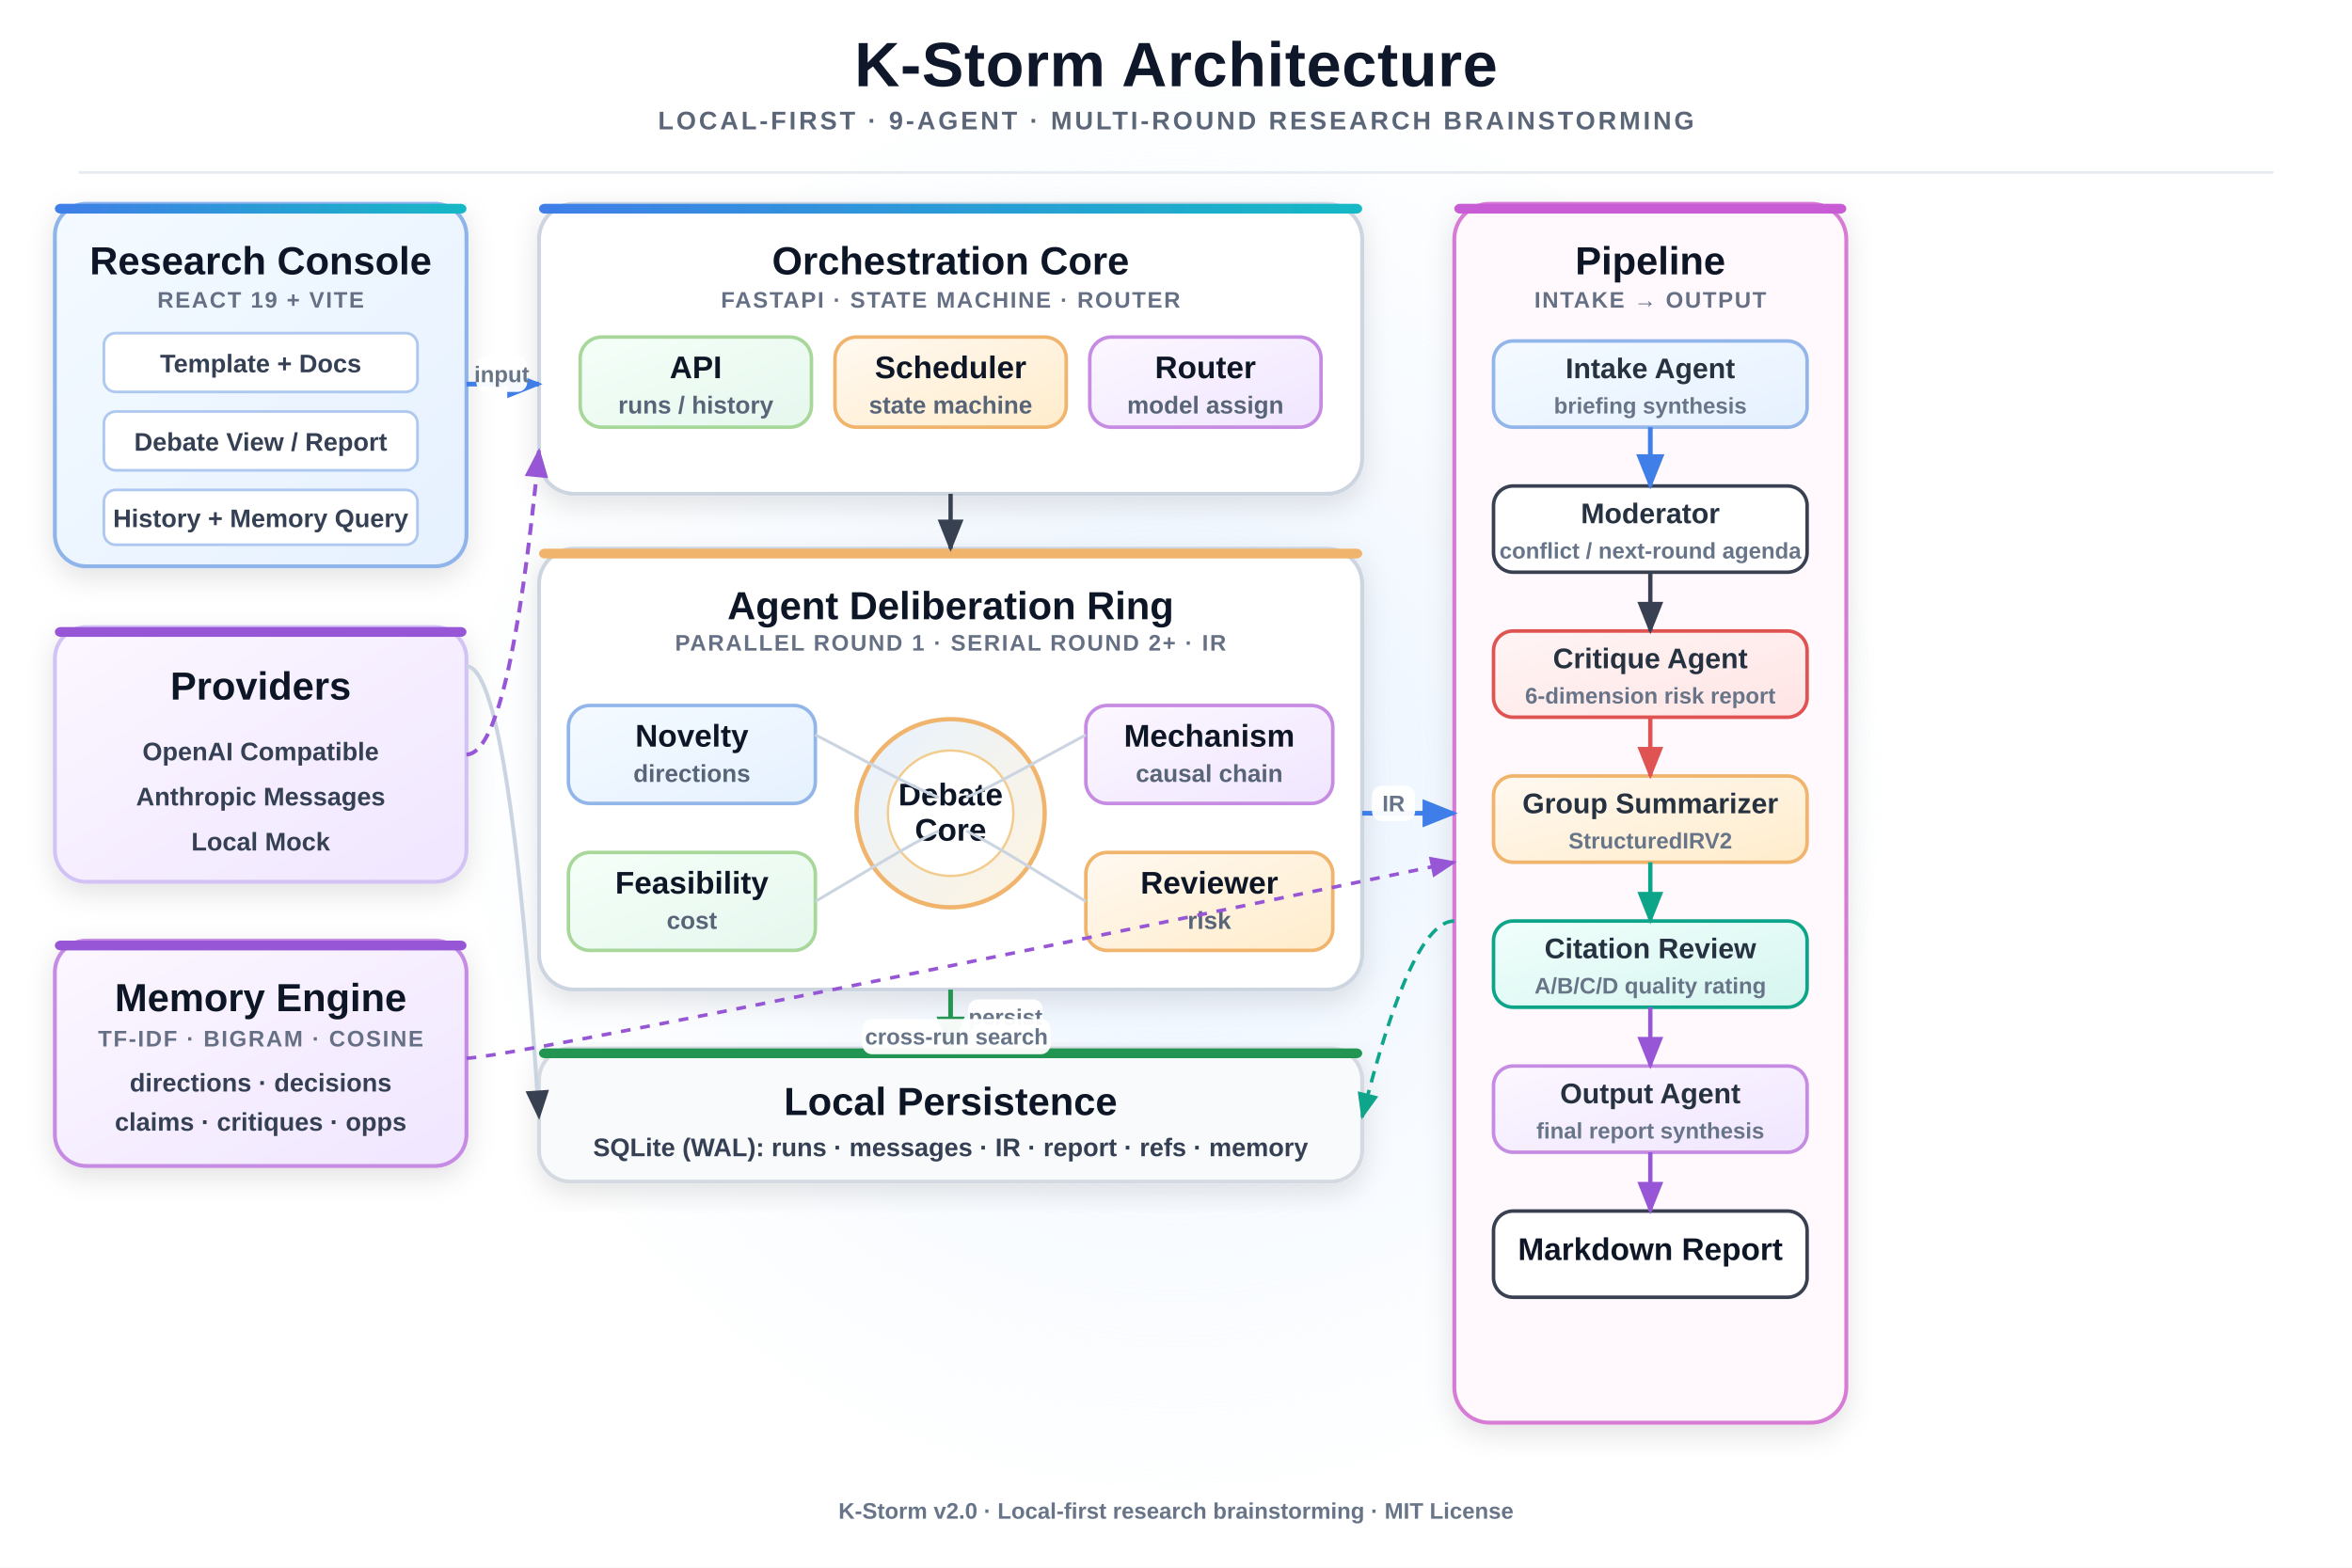
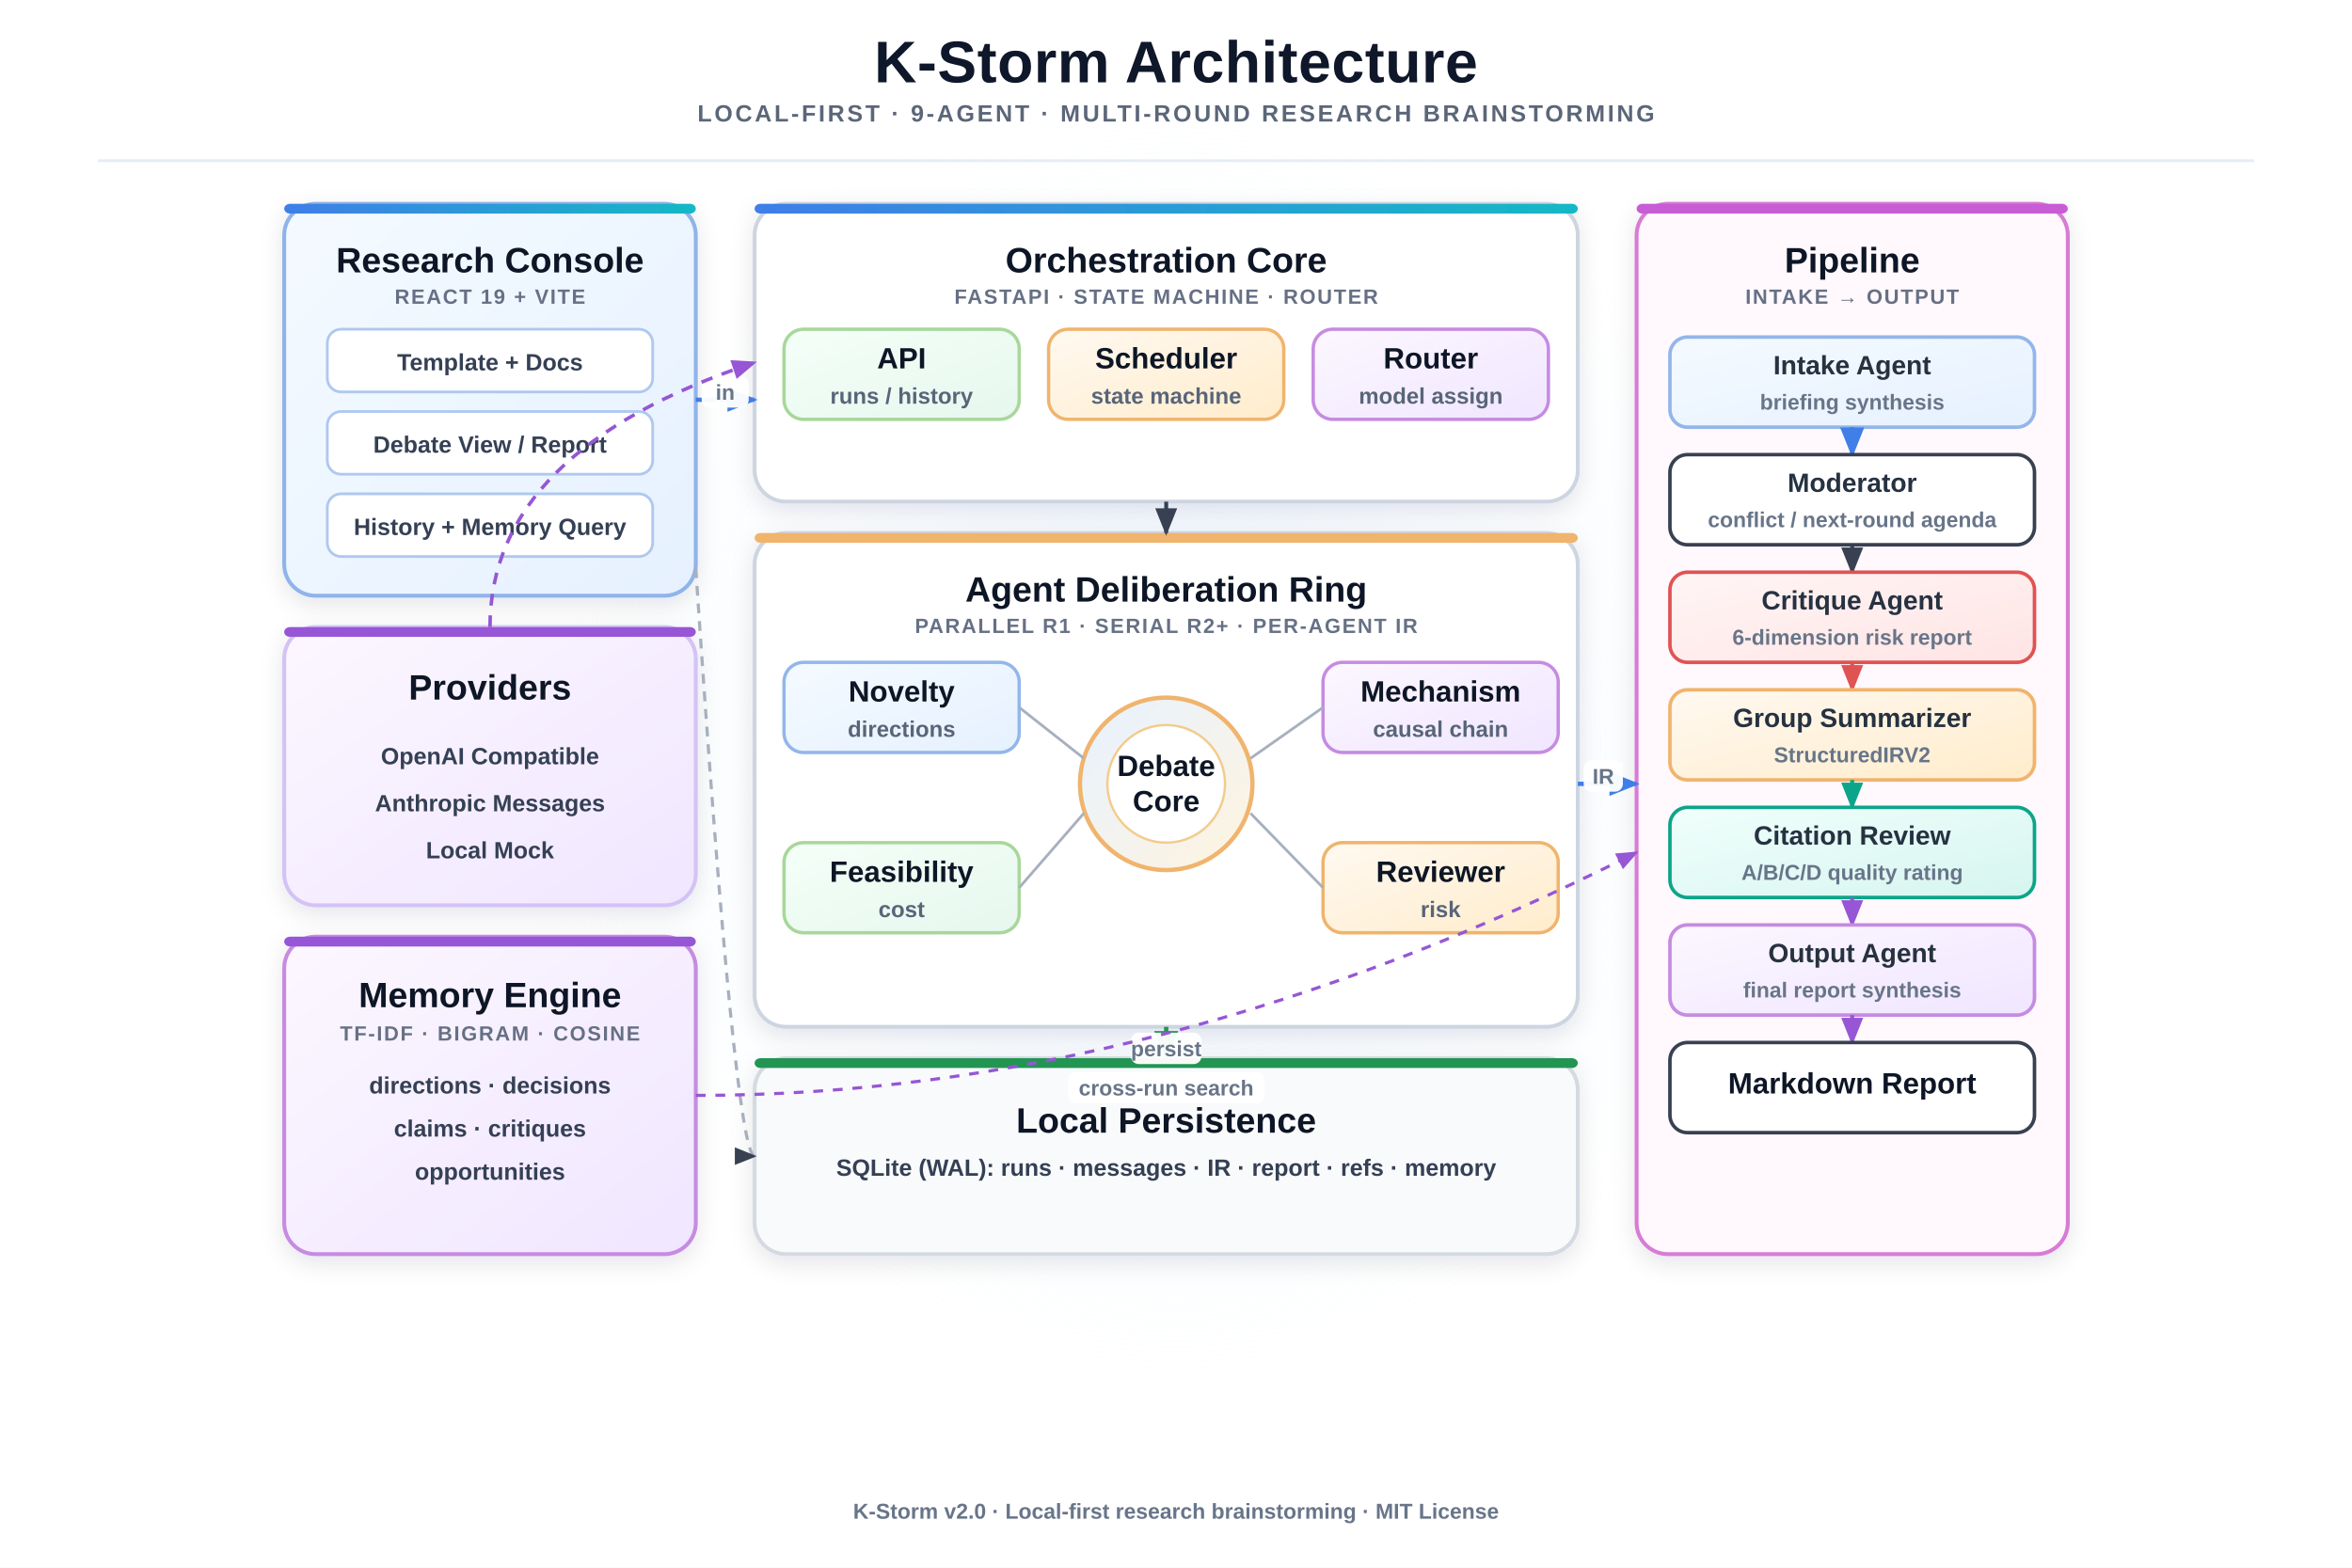
<svg xmlns="http://www.w3.org/2000/svg" width="2400" height="1600" viewBox="0 0 1200 800" font-family="Arial, Helvetica, 'Segoe UI', sans-serif" shape-rendering="geometricPrecision" text-rendering="optimizeLegibility">
  <defs>
-     <filter id="shadow" x="-12%" y="-12%" width="124%" height="135%">
-       <feDropShadow dx="0" dy="5" stdDeviation="7" flood-color="#0F172A" flood-opacity="0.11" />
+     <filter id="sh" x="-10%" y="-10%" width="120%" height="130%">
+       <feDropShadow dx="0" dy="4" stdDeviation="6" flood-color="#0F172A" flood-opacity="0.10" />
    </filter>
-     <radialGradient id="halo" cx="50%" cy="50%" r="60%">
-       <stop offset="0%" stop-color="#DCEBFF" stop-opacity="0.7" />
-       <stop offset="70%" stop-color="#F0F7FF" stop-opacity="0.25" />
+     <radialGradient id="halo" cx="50%" cy="50%" r="55%">
+       <stop offset="0%" stop-color="#DCEBFF" stop-opacity="0.60" />
+       <stop offset="65%" stop-color="#F0F7FF" stop-opacity="0.20" />
      <stop offset="100%" stop-color="#FFFFFF" stop-opacity="0" />
    </radialGradient>
-     <linearGradient id="blueSoft" x1="0" y1="0" x2="1" y2="1">
+     <linearGradient id="gBlue" x1="0" y1="0" x2="1" y2="1">
      <stop offset="0%" stop-color="#F4FAFF" />
      <stop offset="100%" stop-color="#E6F1FF" />
    </linearGradient>
-     <linearGradient id="greenSoft" x1="0" y1="0" x2="1" y2="1">
+     <linearGradient id="gGreen" x1="0" y1="0" x2="1" y2="1">
      <stop offset="0%" stop-color="#F4FFF8" />
      <stop offset="100%" stop-color="#E6F7EE" />
    </linearGradient>
-     <linearGradient id="purpleSoft" x1="0" y1="0" x2="1" y2="1">
+     <linearGradient id="gPurple" x1="0" y1="0" x2="1" y2="1">
      <stop offset="0%" stop-color="#FCF7FF" />
      <stop offset="100%" stop-color="#F0E6FF" />
    </linearGradient>
-     <linearGradient id="orangeSoft" x1="0" y1="0" x2="1" y2="1">
+     <linearGradient id="gOrange" x1="0" y1="0" x2="1" y2="1">
      <stop offset="0%" stop-color="#FFF9F1" />
      <stop offset="100%" stop-color="#FFECCB" />
    </linearGradient>
-     <linearGradient id="redSoft" x1="0" y1="0" x2="1" y2="1">
+     <linearGradient id="gRed" x1="0" y1="0" x2="1" y2="1">
      <stop offset="0%" stop-color="#FFF5F5" />
      <stop offset="100%" stop-color="#FFE4E4" />
    </linearGradient>
-     <linearGradient id="tealSoft" x1="0" y1="0" x2="1" y2="1">
+     <linearGradient id="gTeal" x1="0" y1="0" x2="1" y2="1">
      <stop offset="0%" stop-color="#F0FFFC" />
      <stop offset="100%" stop-color="#D6F5EF" />
    </linearGradient>
-     <linearGradient id="coreGrad" x1="0" y1="0" x2="1" y2="1">
+     <linearGradient id="gCore" x1="0" y1="0" x2="1" y2="1">
      <stop offset="0%" stop-color="#E7F2FF" />
      <stop offset="100%" stop-color="#FFF4DF" />
    </linearGradient>
-     <linearGradient id="barBlue" x1="0" y1="0" x2="1" y2="0">
+     <linearGradient id="gBar" x1="0" y1="0" x2="1" y2="0">
      <stop offset="0%" stop-color="#3F7EE8" />
      <stop offset="100%" stop-color="#16B8C5" />
    </linearGradient>
-     <marker id="arrowBlue" viewBox="0 0 10 8" refX="9" refY="4" markerWidth="8" markerHeight="6" orient="auto">
+     <marker id="aBlue" viewBox="0 0 10 8" refX="9" refY="4" markerWidth="7" markerHeight="6" orient="auto">
      <path d="M0 0L10 4L0 8Z" fill="#3F7EE8" />
    </marker>
-     <marker id="arrowDark" viewBox="0 0 10 8" refX="9" refY="4" markerWidth="8" markerHeight="6" orient="auto">
+     <marker id="aDark" viewBox="0 0 10 8" refX="9" refY="4" markerWidth="7" markerHeight="6" orient="auto">
      <path d="M0 0L10 4L0 8Z" fill="#374151" />
    </marker>
-     <marker id="arrowGreen" viewBox="0 0 10 8" refX="9" refY="4" markerWidth="8" markerHeight="6" orient="auto">
+     <marker id="aGreen" viewBox="0 0 10 8" refX="9" refY="4" markerWidth="7" markerHeight="6" orient="auto">
      <path d="M0 0L10 4L0 8Z" fill="#239553" />
    </marker>
-     <marker id="arrowPurple" viewBox="0 0 10 8" refX="9" refY="4" markerWidth="8" markerHeight="6" orient="auto">
+     <marker id="aPurple" viewBox="0 0 10 8" refX="9" refY="4" markerWidth="7" markerHeight="6" orient="auto">
      <path d="M0 0L10 4L0 8Z" fill="#9656D5" />
    </marker>
-     <marker id="arrowRed" viewBox="0 0 10 8" refX="9" refY="4" markerWidth="8" markerHeight="6" orient="auto">
+     <marker id="aRed" viewBox="0 0 10 8" refX="9" refY="4" markerWidth="7" markerHeight="6" orient="auto">
      <path d="M0 0L10 4L0 8Z" fill="#E05252" />
    </marker>
-     <marker id="arrowTeal" viewBox="0 0 10 8" refX="9" refY="4" markerWidth="8" markerHeight="6" orient="auto">
+     <marker id="aTeal" viewBox="0 0 10 8" refX="9" refY="4" markerWidth="7" markerHeight="6" orient="auto">
      <path d="M0 0L10 4L0 8Z" fill="#0EA58A" />
    </marker>
    <style>
-       .title  { font-size: 32px; font-weight: 900; fill: #0F172A; letter-spacing: .3px; }
-       .subtitle { font-size: 13px; font-weight: 800; fill: #5B6678; letter-spacing: 1.4px; }
-       .section { font-size: 20px; font-weight: 900; fill: #111827; }
-       .sectionSub { font-size: 11.5px; font-weight: 800; fill: #667085; letter-spacing: .8px; }
-       .node   { font-size: 16px; font-weight: 900; fill: #111827; }
-       .nodeSub { font-size: 12.5px; font-weight: 750; fill: #596579; }
-       .body   { font-size: 14.5px; font-weight: 800; fill: #253041; }
-       .bodyS  { font-size: 13px; font-weight: 800; fill: #344054; }
-       .tiny   { font-size: 11.5px; font-weight: 750; fill: #687589; }
-       .blueFlow  { stroke: #3F7EE8; stroke-width: 2.4; fill: none; marker-end: url(#arrowBlue); }
-       .darkFlow  { stroke: #374151; stroke-width: 2.2; fill: none; marker-end: url(#arrowDark); }
-       .greenFlow { stroke: #239553; stroke-width: 2.4; fill: none; marker-end: url(#arrowGreen); }
-       .purpleFlow { stroke: #9656D5; stroke-width: 2.2; fill: none; marker-end: url(#arrowPurple); }
-       .redFlow   { stroke: #E05252; stroke-width: 2.2; fill: none; marker-end: url(#arrowRed); }
-       .tealFlow  { stroke: #0EA58A; stroke-width: 2.2; fill: none; marker-end: url(#arrowTeal); }
-       .dashFlow  { stroke: #5F8BE8; stroke-width: 2; fill: none; stroke-dasharray: 7 5; marker-end: url(#arrowBlue); }
-       .memDash   { stroke: #9656D5; stroke-width: 1.8; fill: none; stroke-dasharray: 5 5; marker-end: url(#arrowPurple); }
+       .ttl  { font-size:30px; font-weight:900; fill:#0F172A; letter-spacing:.3px }
+       .sub  { font-size:12px; font-weight:800; fill:#5B6678; letter-spacing:1.3px }
+       .sec  { font-size:18px; font-weight:900; fill:#111827 }
+       .ssub { font-size:10.5px; font-weight:800; fill:#667085; letter-spacing:.8px }
+       .nd   { font-size:15px; font-weight:900; fill:#111827 }
+       .ndsb { font-size:11.5px; font-weight:750; fill:#596579 }
+       .bd   { font-size:13.5px; font-weight:800; fill:#253041 }
+       .bds  { font-size:12px; font-weight:800; fill:#344054 }
+       .tn   { font-size:11px; font-weight:750; fill:#687589 }
+       /* flows */
+       .fBlue   { stroke:#3F7EE8; stroke-width:2.2; fill:none; marker-end:url(#aBlue) }
+       .fDark   { stroke:#374151; stroke-width:2.0; fill:none; marker-end:url(#aDark) }
+       .fGreen  { stroke:#239553; stroke-width:2.2; fill:none; marker-end:url(#aGreen) }
+       .fPurple { stroke:#9656D5; stroke-width:2.0; fill:none; marker-end:url(#aPurple) }
+       .fRed    { stroke:#E05252; stroke-width:2.0; fill:none; marker-end:url(#aRed) }
+       .fTeal   { stroke:#0EA58A; stroke-width:2.0; fill:none; marker-end:url(#aTeal) }
+       .fDash   { stroke:#5F8BE8; stroke-width:1.8; fill:none; stroke-dasharray:7 5; marker-end:url(#aBlue) }
+       .fMem    { stroke:#9656D5; stroke-width:1.6; fill:none; stroke-dasharray:5 5; marker-end:url(#aPurple) }
+       .fGray   { stroke:#A7B0BF; stroke-width:1.4; fill:none }
    </style>
  </defs>
  <rect width="1200" height="800" fill="#FFFFFF" />
-   <circle cx="600" cy="400" r="360" fill="url(#halo)" />
-   <text x="600" y="44" text-anchor="middle" class="title">K-Storm Architecture</text>
-   <text x="600" y="66" text-anchor="middle" class="subtitle">LOCAL-FIRST · 9-AGENT · MULTI-ROUND RESEARCH BRAINSTORMING</text>
-   <line x1="40" y1="88" x2="1160" y2="88" stroke="#E7ECF3" stroke-width="1.4" />
-   <g filter="url(#shadow)">
-     <rect x="28" y="104" width="210" height="185" rx="16" fill="url(#blueSoft)" stroke="#8FB4EA" stroke-width="2" />
-     <rect x="28" y="104" width="210" height="5" rx="3" fill="url(#barBlue)" />
-     <text x="133" y="140" text-anchor="middle" class="section">Research Console</text>
-     <text x="133" y="157" text-anchor="middle" class="sectionSub">REACT 19 + VITE</text>
-     <rect x="53" y="170" width="160" height="30" rx="6" fill="#FFFFFF" stroke="#AFC8EF" stroke-width="1.4" />
-     <text x="133" y="190" text-anchor="middle" class="bodyS">Template + Docs</text>
-     <rect x="53" y="210" width="160" height="30" rx="6" fill="#FFFFFF" stroke="#AFC8EF" stroke-width="1.4" />
-     <text x="133" y="230" text-anchor="middle" class="bodyS">Debate View / Report</text>
-     <rect x="53" y="250" width="160" height="28" rx="6" fill="#FFFFFF" stroke="#AFC8EF" stroke-width="1.4" />
-     <text x="133" y="269" text-anchor="middle" class="bodyS">History + Memory Query</text>
-   </g>
-   <g filter="url(#shadow)">
-     <rect x="28" y="320" width="210" height="130" rx="16" fill="url(#purpleSoft)" stroke="#D3C3F5" stroke-width="2" />
-     <rect x="28" y="320" width="210" height="5" rx="3" fill="#9656D5" />
-     <text x="133" y="357" text-anchor="middle" class="section">Providers</text>
-     <text x="133" y="388" text-anchor="middle" class="bodyS">OpenAI Compatible</text>
-     <text x="133" y="411" text-anchor="middle" class="bodyS">Anthropic Messages</text>
-     <text x="133" y="434" text-anchor="middle" class="bodyS">Local Mock</text>
-   </g>
-   <g filter="url(#shadow)">
-     <rect x="28" y="480" width="210" height="115" rx="16" fill="url(#purpleSoft)" stroke="#C68BE2" stroke-width="2" />
-     <rect x="28" y="480" width="210" height="5" rx="3" fill="#9656D5" />
-     <text x="133" y="516" text-anchor="middle" class="section">Memory Engine</text>
-     <text x="133" y="534" text-anchor="middle" class="sectionSub">TF-IDF · BIGRAM · COSINE</text>
-     <text x="133" y="557" text-anchor="middle" class="bodyS">directions · decisions</text>
-     <text x="133" y="577" text-anchor="middle" class="bodyS">claims · critiques · opps</text>
-   </g>
-   <g filter="url(#shadow)">
-     <rect x="275" y="104" width="420" height="148" rx="18" fill="#FFFFFF" stroke="#CDD5E1" stroke-width="2" />
-     <rect x="275" y="104" width="420" height="5" rx="3" fill="url(#barBlue)" />
-     <text x="485" y="140" text-anchor="middle" class="section">Orchestration Core</text>
-     <text x="485" y="157" text-anchor="middle" class="sectionSub">FASTAPI · STATE MACHINE · ROUTER</text>
-     <rect x="296" y="172" width="118" height="46" rx="11" fill="url(#greenSoft)" stroke="#A8D79A" stroke-width="1.8" />
-     <text x="355" y="193" text-anchor="middle" class="node">API</text>
-     <text x="355" y="211" text-anchor="middle" class="nodeSub">runs / history</text>
-     <rect x="426" y="172" width="118" height="46" rx="11" fill="url(#orangeSoft)" stroke="#F0B46D" stroke-width="1.8" />
-     <text x="485" y="193" text-anchor="middle" class="node">Scheduler</text>
-     <text x="485" y="211" text-anchor="middle" class="nodeSub">state machine</text>
-     <rect x="556" y="172" width="118" height="46" rx="11" fill="url(#purpleSoft)" stroke="#C68BE2" stroke-width="1.8" />
-     <text x="615" y="193" text-anchor="middle" class="node">Router</text>
-     <text x="615" y="211" text-anchor="middle" class="nodeSub">model assign</text>
-   </g>
-   <g filter="url(#shadow)">
-     <rect x="275" y="280" width="420" height="225" rx="18" fill="#FFFFFF" stroke="#CDD5E1" stroke-width="2" />
-     <rect x="275" y="280" width="420" height="5" rx="3" fill="#F0B46D" />
-     <text x="485" y="316" text-anchor="middle" class="section">Agent Deliberation Ring</text>
-     <text x="485" y="332" text-anchor="middle" class="sectionSub">PARALLEL ROUND 1 · SERIAL ROUND 2+ · IR</text>
-     <circle cx="485" cy="415" r="48" fill="url(#coreGrad)" stroke="#F0B46D" stroke-width="2.2" />
-     <circle cx="485" cy="415" r="32" fill="#FFFFFF" stroke="#F2CC8D" stroke-width="1.2" />
-     <text x="485" y="411" text-anchor="middle" class="node">Debate</text>
-     <text x="485" y="429" text-anchor="middle" class="node">Core</text>
-     <rect x="290" y="360" width="126" height="50" rx="11" fill="url(#blueSoft)" stroke="#93B6EA" stroke-width="1.8" />
-     <text x="353" y="381" text-anchor="middle" class="node">Novelty</text>
-     <text x="353" y="399" text-anchor="middle" class="nodeSub">directions</text>
-     <rect x="554" y="360" width="126" height="50" rx="11" fill="url(#purpleSoft)" stroke="#C68BE2" stroke-width="1.8" />
-     <text x="617" y="381" text-anchor="middle" class="node">Mechanism</text>
-     <text x="617" y="399" text-anchor="middle" class="nodeSub">causal chain</text>
-     <rect x="290" y="435" width="126" height="50" rx="11" fill="url(#greenSoft)" stroke="#A8D79A" stroke-width="1.8" />
-     <text x="353" y="456" text-anchor="middle" class="node">Feasibility</text>
-     <text x="353" y="474" text-anchor="middle" class="nodeSub">cost</text>
-     <rect x="554" y="435" width="126" height="50" rx="11" fill="url(#orangeSoft)" stroke="#F0B46D" stroke-width="1.8" />
-     <text x="617" y="456" text-anchor="middle" class="node">Reviewer</text>
-     <text x="617" y="474" text-anchor="middle" class="nodeSub">risk</text>
-     <path d="M416 375C445 390 462 400 479 407" stroke="#CBD5E1" stroke-width="1.5" fill="none" />
-     <path d="M554 375C526 390 509 400 493 407" stroke="#CBD5E1" stroke-width="1.5" fill="none" />
-     <path d="M416 460C445 443 462 432 479 424" stroke="#CBD5E1" stroke-width="1.5" fill="none" />
-     <path d="M554 460C526 443 509 432 493 424" stroke="#CBD5E1" stroke-width="1.5" fill="none" />
-   </g>
-   <g filter="url(#shadow)">
-     <rect x="275" y="535" width="420" height="68" rx="16" fill="#F9FAFB" stroke="#D5DAE2" stroke-width="2" />
-     <rect x="275" y="535" width="420" height="5" rx="3" fill="#239553" />
-     <text x="485" y="569" text-anchor="middle" class="section">Local Persistence</text>
-     <text x="485" y="590" text-anchor="middle" class="bodyS">SQLite (WAL): runs · messages · IR · report · refs · memory</text>
-   </g>
-   <g filter="url(#shadow)">
-     <rect x="742" y="104" width="200" height="622" rx="18" fill="#FFF8FC" stroke="#D77BD5" stroke-width="2" />
-     <rect x="742" y="104" width="200" height="5" rx="3" fill="#C85BD4" />
-     <text x="842" y="140" text-anchor="middle" class="section">Pipeline</text>
-     <text x="842" y="157" text-anchor="middle" class="sectionSub">INTAKE → OUTPUT</text>
-     <rect x="762" y="174" width="160" height="44" rx="10" fill="url(#blueSoft)" stroke="#93B6EA" stroke-width="1.8" />
-     <text x="842" y="193" text-anchor="middle" class="body">Intake Agent</text>
-     <text x="842" y="211" text-anchor="middle" class="tiny">briefing synthesis</text>
-     <rect x="762" y="248" width="160" height="44" rx="10" fill="#FFFFFF" stroke="#374151" stroke-width="1.8" />
-     <text x="842" y="267" text-anchor="middle" class="body">Moderator</text>
-     <text x="842" y="285" text-anchor="middle" class="tiny">conflict / next-round agenda</text>
-     <rect x="762" y="322" width="160" height="44" rx="10" fill="url(#redSoft)" stroke="#E05252" stroke-width="1.8" />
-     <text x="842" y="341" text-anchor="middle" class="body">Critique Agent</text>
-     <text x="842" y="359" text-anchor="middle" class="tiny">6-dimension risk report</text>
-     <rect x="762" y="396" width="160" height="44" rx="10" fill="url(#orangeSoft)" stroke="#F0B46D" stroke-width="1.8" />
-     <text x="842" y="415" text-anchor="middle" class="body">Group Summarizer</text>
-     <text x="842" y="433" text-anchor="middle" class="tiny">StructuredIRV2</text>
-     <rect x="762" y="470" width="160" height="44" rx="10" fill="url(#tealSoft)" stroke="#0EA58A" stroke-width="1.8" />
-     <text x="842" y="489" text-anchor="middle" class="body">Citation Review</text>
-     <text x="842" y="507" text-anchor="middle" class="tiny">A/B/C/D quality rating</text>
-     <rect x="762" y="544" width="160" height="44" rx="10" fill="url(#purpleSoft)" stroke="#C68BE2" stroke-width="1.8" />
-     <text x="842" y="563" text-anchor="middle" class="body">Output Agent</text>
-     <text x="842" y="581" text-anchor="middle" class="tiny">final report synthesis</text>
-     <rect x="762" y="618" width="160" height="44" rx="10" fill="#FFFFFF" stroke="#374151" stroke-width="1.8" />
-     <text x="842" y="643" text-anchor="middle" class="node">Markdown Report</text>
-     <line x1="842" y1="218" x2="842" y2="248" class="blueFlow" />
-     <line x1="842" y1="292" x2="842" y2="322" class="darkFlow" />
-     <line x1="842" y1="366" x2="842" y2="396" class="redFlow" />
-     <line x1="842" y1="440" x2="842" y2="470" class="tealFlow" />
-     <line x1="842" y1="514" x2="842" y2="544" class="purpleFlow" />
-     <line x1="842" y1="588" x2="842" y2="618" class="purpleFlow" />
-   </g>
-   <path d="M238 196H275" class="blueFlow" />
-   <rect x="243" y="182" width="26" height="18" rx="5" fill="#FFFFFF" opacity=".95" />
-   <text x="256" y="195" text-anchor="middle" class="tiny">input</text>
-   <path d="M485 252V280" class="darkFlow" />
-   <path d="M695 415H742" class="blueFlow" />
-   <rect x="700" y="401" width="22" height="18" rx="5" fill="#FFFFFF" opacity=".95" />
-   <text x="711" y="414" text-anchor="middle" class="tiny">IR</text>
-   <path d="M485 505V535" class="greenFlow" />
-   <rect x="494" y="510" width="38" height="18" rx="5" fill="#FFFFFF" opacity=".95" />
-   <text x="513" y="523" text-anchor="middle" class="tiny">persist</text>
-   <path d="M238 340Q260 340 275 570" stroke="#CBD5E1" stroke-width="2" fill="none" marker-end="url(#arrowDark)" />
-   <path d="M238 385Q260 385 275 230" stroke="#9656D5" stroke-width="2" fill="none" stroke-dasharray="6 4" marker-end="url(#arrowPurple)" />
-   <path d="M238 540Q260 540 742 440" class="memDash" />
-   <rect x="440" y="520" width="96" height="18" rx="5" fill="#FFFFFF" opacity=".95" />
-   <text x="488" y="533" text-anchor="middle" class="tiny">cross-run search</text>
-   <path d="M742 590H760" stroke="none" />
-   <path d="M742 470Q720 470 695 570" stroke="#0EA58A" stroke-width="1.8" fill="none" stroke-dasharray="6 4" marker-end="url(#arrowTeal)" />
-   <text x="600" y="775" text-anchor="middle" class="tiny">K-Storm v2.0 · Local-first research brainstorming · MIT License</text>
+   <circle cx="600" cy="380" r="340" fill="url(#halo)" />
+   <text x="600" y="42" text-anchor="middle" class="ttl">K-Storm Architecture</text>
+   <text x="600" y="62" text-anchor="middle" class="sub">LOCAL-FIRST · 9-AGENT · MULTI-ROUND RESEARCH BRAINSTORMING</text>
+   <line x1="50" y1="82" x2="1150" y2="82" stroke="#E7ECF3" stroke-width="1.4" />
+   <g filter="url(#sh)">
+     <rect x="145" y="104" width="210" height="200" rx="16" fill="url(#gBlue)" stroke="#8FB4EA" stroke-width="2" />
+     <rect x="145" y="104" width="210" height="5" rx="3" fill="url(#gBar)" />
+     <text x="250" y="139" text-anchor="middle" class="sec">Research Console</text>
+     <text x="250" y="155" text-anchor="middle" class="ssub">REACT 19 + VITE</text>
+     <rect x="167" y="168" width="166" height="32" rx="7" fill="#FFFFFF" stroke="#AFC8EF" stroke-width="1.4" />
+     <text x="250" y="189" text-anchor="middle" class="bds">Template + Docs</text>
+     <rect x="167" y="210" width="166" height="32" rx="7" fill="#FFFFFF" stroke="#AFC8EF" stroke-width="1.4" />
+     <text x="250" y="231" text-anchor="middle" class="bds">Debate View / Report</text>
+     <rect x="167" y="252" width="166" height="32" rx="7" fill="#FFFFFF" stroke="#AFC8EF" stroke-width="1.4" />
+     <text x="250" y="273" text-anchor="middle" class="bds">History + Memory Query</text>
+   </g>
+   <g filter="url(#sh)">
+     <rect x="145" y="320" width="210" height="142" rx="16" fill="url(#gPurple)" stroke="#D3C3F5" stroke-width="2" />
+     <rect x="145" y="320" width="210" height="5" rx="3" fill="#9656D5" />
+     <text x="250" y="357" text-anchor="middle" class="sec">Providers</text>
+     <text x="250" y="390" text-anchor="middle" class="bds">OpenAI Compatible</text>
+     <text x="250" y="414" text-anchor="middle" class="bds">Anthropic Messages</text>
+     <text x="250" y="438" text-anchor="middle" class="bds">Local Mock</text>
+   </g>
+   <g filter="url(#sh)">
+     <rect x="145" y="478" width="210" height="162" rx="16" fill="url(#gPurple)" stroke="#C68BE2" stroke-width="2" />
+     <rect x="145" y="478" width="210" height="5" rx="3" fill="#9656D5" />
+     <text x="250" y="514" text-anchor="middle" class="sec">Memory Engine</text>
+     <text x="250" y="531" text-anchor="middle" class="ssub">TF-IDF · BIGRAM · COSINE</text>
+     <text x="250" y="558" text-anchor="middle" class="bds">directions · decisions</text>
+     <text x="250" y="580" text-anchor="middle" class="bds">claims · critiques</text>
+     <text x="250" y="602" text-anchor="middle" class="bds">opportunities</text>
+   </g>
+   <g filter="url(#sh)">
+     <rect x="385" y="104" width="420" height="152" rx="16" fill="#FFFFFF" stroke="#CDD5E1" stroke-width="2" />
+     <rect x="385" y="104" width="420" height="5" rx="3" fill="url(#gBar)" />
+     <text x="595" y="139" text-anchor="middle" class="sec">Orchestration Core</text>
+     <text x="595" y="155" text-anchor="middle" class="ssub">FASTAPI · STATE MACHINE · ROUTER</text>
+     <rect x="400" y="168" width="120" height="46" rx="10" fill="url(#gGreen)" stroke="#A8D79A" stroke-width="1.7" />
+     <text x="460" y="188" text-anchor="middle" class="nd">API</text>
+     <text x="460" y="206" text-anchor="middle" class="ndsb">runs / history</text>
+     <rect x="535" y="168" width="120" height="46" rx="10" fill="url(#gOrange)" stroke="#F0B46D" stroke-width="1.7" />
+     <text x="595" y="188" text-anchor="middle" class="nd">Scheduler</text>
+     <text x="595" y="206" text-anchor="middle" class="ndsb">state machine</text>
+     <rect x="670" y="168" width="120" height="46" rx="10" fill="url(#gPurple)" stroke="#C68BE2" stroke-width="1.7" />
+     <text x="730" y="188" text-anchor="middle" class="nd">Router</text>
+     <text x="730" y="206" text-anchor="middle" class="ndsb">model assign</text>
+   </g>
+   <g filter="url(#sh)">
+     <rect x="385" y="272" width="420" height="252" rx="16" fill="#FFFFFF" stroke="#CDD5E1" stroke-width="2" />
+     <rect x="385" y="272" width="420" height="5" rx="3" fill="#F0B46D" />
+     <text x="595" y="307" text-anchor="middle" class="sec">Agent Deliberation Ring</text>
+     <text x="595" y="323" text-anchor="middle" class="ssub">PARALLEL R1 · SERIAL R2+ · PER-AGENT IR</text>
+     <circle cx="595" cy="400" r="44" fill="url(#gCore)" stroke="#F0B46D" stroke-width="2.2" />
+     <circle cx="595" cy="400" r="30" fill="#FFFFFF" stroke="#F2CC8D" stroke-width="1.2" />
+     <text x="595" y="396" text-anchor="middle" class="nd">Debate</text>
+     <text x="595" y="414" text-anchor="middle" class="nd">Core</text>
+     <rect x="400" y="338" width="120" height="46" rx="10" fill="url(#gBlue)" stroke="#93B6EA" stroke-width="1.7" />
+     <text x="460" y="358" text-anchor="middle" class="nd">Novelty</text>
+     <text x="460" y="376" text-anchor="middle" class="ndsb">directions</text>
+     <rect x="675" y="338" width="120" height="46" rx="10" fill="url(#gPurple)" stroke="#C68BE2" stroke-width="1.7" />
+     <text x="735" y="358" text-anchor="middle" class="nd">Mechanism</text>
+     <text x="735" y="376" text-anchor="middle" class="ndsb">causal chain</text>
+     <rect x="400" y="430" width="120" height="46" rx="10" fill="url(#gGreen)" stroke="#A8D79A" stroke-width="1.7" />
+     <text x="460" y="450" text-anchor="middle" class="nd">Feasibility</text>
+     <text x="460" y="468" text-anchor="middle" class="ndsb">cost</text>
+     <rect x="675" y="430" width="120" height="46" rx="10" fill="url(#gOrange)" stroke="#F0B46D" stroke-width="1.7" />
+     <text x="735" y="450" text-anchor="middle" class="nd">Reviewer</text>
+     <text x="735" y="468" text-anchor="middle" class="ndsb">risk</text>
+     <line x1="520" y1="361" x2="553" y2="387" class="fGray" />
+     <line x1="675" y1="361" x2="638" y2="387" class="fGray" />
+     <line x1="520" y1="453" x2="553" y2="415" class="fGray" />
+     <line x1="675" y1="453" x2="638" y2="415" class="fGray" />
+   </g>
+   <g filter="url(#sh)">
+     <rect x="385" y="540" width="420" height="100" rx="16" fill="#F9FAFB" stroke="#D5DAE2" stroke-width="2" />
+     <rect x="385" y="540" width="420" height="5" rx="3" fill="#239553" />
+     <text x="595" y="578" text-anchor="middle" class="sec">Local Persistence</text>
+     <text x="595" y="600" text-anchor="middle" class="bds">SQLite (WAL): runs · messages · IR · report · refs · memory</text>
+   </g>
+   <g filter="url(#sh)">
+     <rect x="835" y="104" width="220" height="536" rx="16" fill="#FFF8FC" stroke="#D77BD5" stroke-width="2" />
+     <rect x="835" y="104" width="220" height="5" rx="3" fill="#C85BD4" />
+     <text x="945" y="139" text-anchor="middle" class="sec">Pipeline</text>
+     <text x="945" y="155" text-anchor="middle" class="ssub">INTAKE → OUTPUT</text>
+     <rect x="852" y="172" width="186" height="46" rx="9" fill="url(#gBlue)" stroke="#93B6EA" stroke-width="1.8" />
+     <text x="945" y="191" text-anchor="middle" class="bd">Intake Agent</text>
+     <text x="945" y="209" text-anchor="middle" class="tn">briefing synthesis</text>
+     <line x1="945" y1="218" x2="945" y2="232" class="fBlue" />
+     <rect x="852" y="232" width="186" height="46" rx="9" fill="#FFFFFF" stroke="#374151" stroke-width="1.8" />
+     <text x="945" y="251" text-anchor="middle" class="bd">Moderator</text>
+     <text x="945" y="269" text-anchor="middle" class="tn">conflict / next-round agenda</text>
+     <line x1="945" y1="278" x2="945" y2="292" class="fDark" />
+     <rect x="852" y="292" width="186" height="46" rx="9" fill="url(#gRed)" stroke="#E05252" stroke-width="1.8" />
+     <text x="945" y="311" text-anchor="middle" class="bd">Critique Agent</text>
+     <text x="945" y="329" text-anchor="middle" class="tn">6-dimension risk report</text>
+     <line x1="945" y1="338" x2="945" y2="352" class="fRed" />
+     <rect x="852" y="352" width="186" height="46" rx="9" fill="url(#gOrange)" stroke="#F0B46D" stroke-width="1.8" />
+     <text x="945" y="371" text-anchor="middle" class="bd">Group Summarizer</text>
+     <text x="945" y="389" text-anchor="middle" class="tn">StructuredIRV2</text>
+     <line x1="945" y1="398" x2="945" y2="412" class="fTeal" />
+     <rect x="852" y="412" width="186" height="46" rx="9" fill="url(#gTeal)" stroke="#0EA58A" stroke-width="1.8" />
+     <text x="945" y="431" text-anchor="middle" class="bd">Citation Review</text>
+     <text x="945" y="449" text-anchor="middle" class="tn">A/B/C/D quality rating</text>
+     <line x1="945" y1="458" x2="945" y2="472" class="fPurple" />
+     <rect x="852" y="472" width="186" height="46" rx="9" fill="url(#gPurple)" stroke="#C68BE2" stroke-width="1.8" />
+     <text x="945" y="491" text-anchor="middle" class="bd">Output Agent</text>
+     <text x="945" y="509" text-anchor="middle" class="tn">final report synthesis</text>
+     <line x1="945" y1="518" x2="945" y2="532" class="fPurple" />
+     <rect x="852" y="532" width="186" height="46" rx="9" fill="#FFFFFF" stroke="#374151" stroke-width="1.8" />
+     <text x="945" y="558" text-anchor="middle" class="nd">Markdown Report</text>
+   </g>
+   <path d="M355 204H385" class="fBlue" />
+   <rect x="358" y="192" width="24" height="16" rx="4" fill="#FFFFFF" opacity=".95" />
+   <text x="370" y="204" text-anchor="middle" class="tn">in</text>
+   <path d="M595 256V272" class="fDark" />
+   <path d="M805 400H835" class="fBlue" />
+   <rect x="808" y="388" width="20" height="16" rx="4" fill="#FFFFFF" opacity=".95" />
+   <text x="818" y="400" text-anchor="middle" class="tn">IR</text>
+   <path d="M595 524V540" class="fGreen" />
+   <rect x="577" y="527" width="36" height="16" rx="4" fill="#FFFFFF" opacity=".95" />
+   <text x="595" y="539" text-anchor="middle" class="tn">persist</text>
+   <path d="M250 320Q250 230 385 185" stroke="#9656D5" stroke-width="1.8" fill="none" stroke-dasharray="6 5" marker-end="url(#aPurple)" />
+   <path d="M355 290Q375 590 385 590" stroke="#A7B0BF" stroke-width="1.6" fill="none" stroke-dasharray="5 4" marker-end="url(#aDark)" />
+   <path d="M355 559Q590 559 835 435" class="fMem" />
+   <rect x="545" y="547" width="100" height="16" rx="4" fill="#FFFFFF" opacity=".95" />
+   <text x="595" y="559" text-anchor="middle" class="tn">cross-run search</text>
+   <text x="600" y="775" text-anchor="middle" class="tn">K-Storm v2.0 · Local-first research brainstorming · MIT License</text>
</svg>
